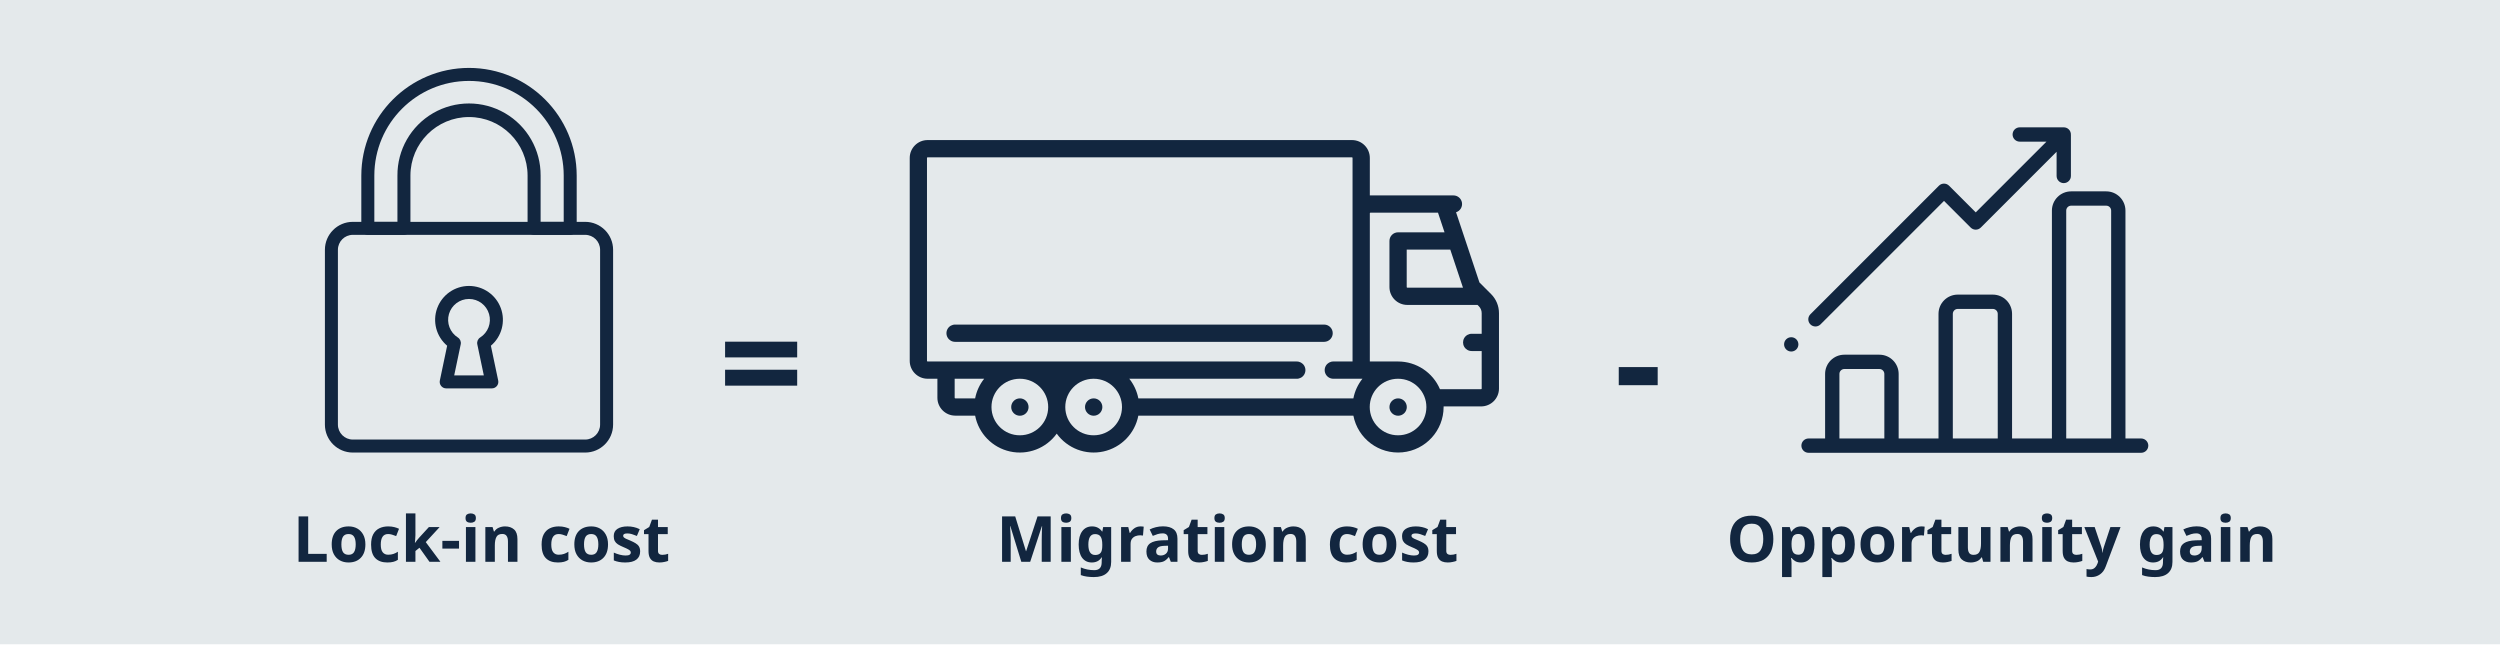
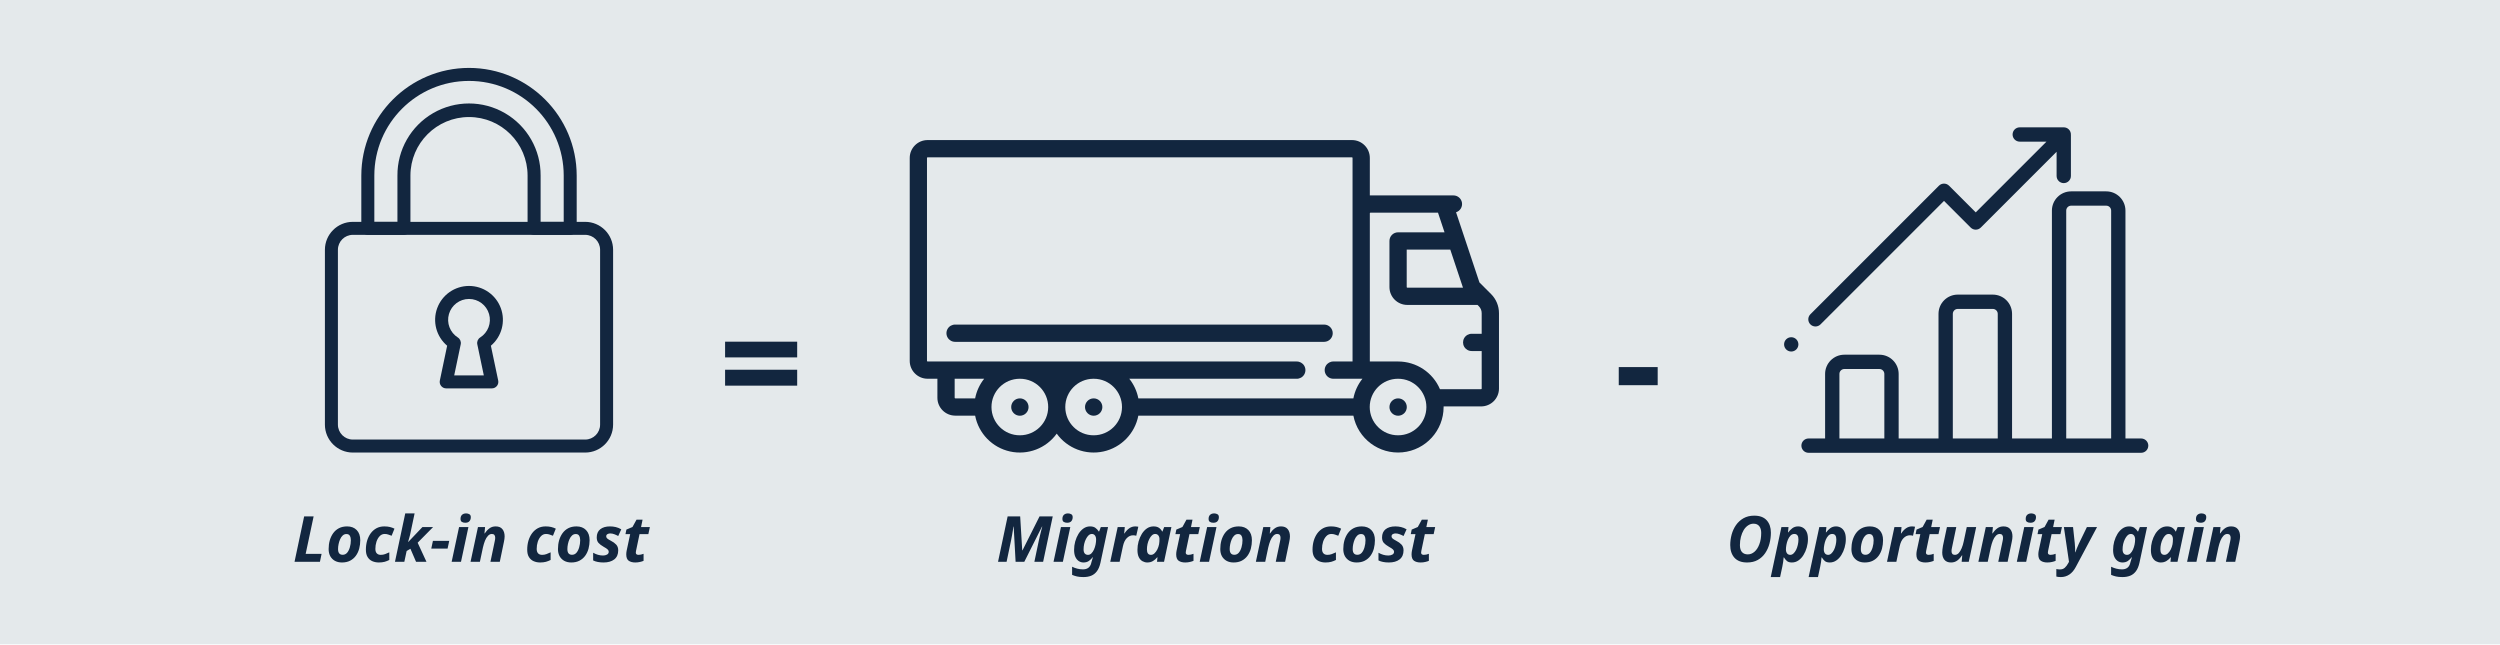
<svg xmlns="http://www.w3.org/2000/svg" width="589" height="151.785" viewBox="0 0 589 151.785">
-   <g id="Grupo_1075940" data-name="Grupo 1075940" transform="translate(-5334 7475)">
-     <rect id="Rectángulo_376430" data-name="Rectángulo 376430" width="589" height="151.785" transform="translate(5334 -7475)" fill="#e4e9eb" opacity="0.997" />
-     <g id="Grupo_1074641" data-name="Grupo 1074641" transform="translate(4953.331 -12528)">
-       <g id="desbloquear" transform="translate(393.034 5069)">
-         <g id="Grupo_1074618" data-name="Grupo 1074618" transform="translate(72.761)">
-           <g id="Grupo_1074617" data-name="Grupo 1074617">
-             <path id="Trazado_821971" data-name="Trazado 821971" d="M138.021,0a25.4,25.4,0,0,0-25.374,25.374V37.8a1.533,1.533,0,0,0,1.533,1.532h8.506a1.532,1.532,0,0,0,1.532-1.532V25.374a13.8,13.8,0,1,1,27.6,0V37.8a1.533,1.533,0,0,0,1.533,1.532h8.506a1.532,1.532,0,0,0,1.532-1.532V25.374A25.4,25.4,0,0,0,138.021,0Zm22.31,36.266h-5.442V25.374a16.867,16.867,0,1,0-33.733,0V36.266h-5.442V25.374a22.309,22.309,0,1,1,44.618,0Z" transform="translate(-112.647)" fill="#12263f" />
+   <g id="Grupo_1076386" data-name="Grupo 1076386" transform="translate(-5886 7475)">
+     <g id="Grupo_1075940" data-name="Grupo 1075940" transform="translate(552)">
+       <rect id="Rectángulo_376430" data-name="Rectángulo 376430" width="589" height="151.785" transform="translate(5334 -7475)" fill="#e4e9eb" opacity="0.997" />
+       <g id="Grupo_1074641" data-name="Grupo 1074641" transform="translate(4953.331 -12528)">
+         <g id="desbloquear" transform="translate(393.034 5069)">
+           <g id="Grupo_1074618" data-name="Grupo 1074618" transform="translate(72.761)">
+             <g id="Grupo_1074617" data-name="Grupo 1074617">
+               <path id="Trazado_821971" data-name="Trazado 821971" d="M138.021,0a25.4,25.4,0,0,0-25.374,25.374V37.8a1.533,1.533,0,0,0,1.533,1.532h8.506a1.532,1.532,0,0,0,1.532-1.532V25.374a13.8,13.8,0,1,1,27.6,0V37.8a1.533,1.533,0,0,0,1.533,1.532h8.506a1.532,1.532,0,0,0,1.532-1.532V25.374A25.4,25.4,0,0,0,138.021,0Zm22.31,36.266h-5.442V25.374a16.867,16.867,0,1,0-33.733,0V36.266h-5.442V25.374a22.309,22.309,0,1,1,44.618,0Z" transform="translate(-112.647)" fill="#12263f" />
+             </g>
+           </g>
+           <g id="Grupo_1074620" data-name="Grupo 1074620" transform="translate(64.183 36.266)">
+             <g id="Grupo_1074619" data-name="Grupo 1074619">
+               <path id="Trazado_821972" data-name="Trazado 821972" d="M125.5,204.89H70.765a6.59,6.59,0,0,0-6.582,6.582v41.194a6.59,6.59,0,0,0,6.582,6.582H125.5a6.59,6.59,0,0,0,6.582-6.583V211.472A6.59,6.59,0,0,0,125.5,204.89Zm3.518,47.777a3.522,3.522,0,0,1-3.518,3.518H70.765a3.522,3.522,0,0,1-3.518-3.518V211.472a3.522,3.522,0,0,1,3.518-3.518H125.5a3.522,3.522,0,0,1,3.518,3.518Z" transform="translate(-64.183 -204.89)" fill="#12263f" />
+             </g>
+           </g>
+           <g id="Grupo_1074622" data-name="Grupo 1074622" transform="translate(90.15 51.385)">
+             <g id="Grupo_1074621" data-name="Grupo 1074621">
+               <path id="Trazado_821973" data-name="Trazado 821973" d="M224.026,304.374a7.984,7.984,0,1,0-10.305,0L212,312.581a1.532,1.532,0,0,0,1.5,1.847h10.751a1.532,1.532,0,0,0,1.5-1.847Zm-2.524-1.94a1.533,1.533,0,0,0-.677,1.607l1.536,7.322h-6.977l1.537-7.321a1.532,1.532,0,0,0-.677-1.607,4.92,4.92,0,1,1,5.257,0Z" transform="translate(-210.889 -290.307)" fill="#12263f" />
+             </g>
          </g>
        </g>
-         <g id="Grupo_1074620" data-name="Grupo 1074620" transform="translate(64.183 36.266)">
-           <g id="Grupo_1074619" data-name="Grupo 1074619">
-             <path id="Trazado_821972" data-name="Trazado 821972" d="M125.5,204.89H70.765a6.59,6.59,0,0,0-6.582,6.582v41.194a6.59,6.59,0,0,0,6.582,6.582H125.5a6.59,6.59,0,0,0,6.582-6.583V211.472A6.59,6.59,0,0,0,125.5,204.89Zm3.518,47.777a3.522,3.522,0,0,1-3.518,3.518H70.765a3.522,3.522,0,0,1-3.518-3.518V211.472a3.522,3.522,0,0,1,3.518-3.518H125.5a3.522,3.522,0,0,1,3.518,3.518Z" transform="translate(-64.183 -204.89)" fill="#12263f" />
+         <text id="Lock-in_cost" data-name="Lock-in cost" transform="translate(449.669 5185.364)" fill="#12263f" font-size="15" font-family="SegoeUI-BoldItalic, Segoe UI" font-weight="700" font-style="italic">
+           <tspan x="0" y="0">Lock-in cost</tspan>
+         </text>
+         <text id="_" data-name="=" transform="translate(550 5151)" fill="#12263f" font-size="35" font-family="SegoeUI-Bold, Segoe UI" font-weight="700">
+           <tspan x="0" y="0">=</tspan>
+         </text>
+         <text id="_-" data-name="-" transform="translate(761 5151)" fill="#12263f" font-size="35" font-family="SegoeUI-Bold, Segoe UI" font-weight="700">
+           <tspan x="0" y="0">-</tspan>
+         </text>
+         <g id="camion_2_" data-name="camion (2)" transform="translate(595 4965.755)">
+           <g id="Grupo_1074626" data-name="Grupo 1074626" transform="translate(23.92 181.102)">
+             <g id="Grupo_1074625" data-name="Grupo 1074625" transform="translate(0 0)">
+               <path id="Trazado_821977" data-name="Trazado 821977" d="M90.262,344.692H90.24a2.045,2.045,0,1,0,.022,0Z" transform="translate(-88.218 -344.692)" fill="#12263f" />
+             </g>
+           </g>
+           <g id="Grupo_1074628" data-name="Grupo 1074628" transform="translate(41.308 181.102)">
+             <g id="Grupo_1074627" data-name="Grupo 1074627" transform="translate(0 0)">
+               <path id="Trazado_821978" data-name="Trazado 821978" d="M154.391,344.692h-.022a2.044,2.044,0,1,0,.022,0Z" transform="translate(-152.347 -344.692)" fill="#12263f" />
+             </g>
+           </g>
+           <g id="Grupo_1074630" data-name="Grupo 1074630" transform="translate(113.034 181.102)">
+             <g id="Grupo_1074629" data-name="Grupo 1074629" transform="translate(0 0)">
+               <path id="Trazado_821979" data-name="Trazado 821979" d="M418.923,344.692H418.9a2.044,2.044,0,1,0,.022,0Z" transform="translate(-416.879 -344.692)" fill="#12263f" />
+             </g>
+           </g>
+           <g id="Grupo_1074632" data-name="Grupo 1074632" transform="translate(0 120.245)">
+             <g id="Grupo_1074631" data-name="Grupo 1074631">
+               <path id="Trazado_821980" data-name="Trazado 821980" d="M136.956,156.516l-2.734-2.734-5.508-16.525a2.033,2.033,0,0,0-.616-3.971H108.4v-8.833a4.212,4.212,0,0,0-4.207-4.207H4.207A4.212,4.212,0,0,0,0,124.452v47.817a4.212,4.212,0,0,0,4.207,4.207H6.52v4.486a4.212,4.212,0,0,0,4.207,4.207H15.41a10.72,10.72,0,0,0,19.226,4.24,10.721,10.721,0,0,0,19.226-4.24h50.663a10.727,10.727,0,0,0,21.259-2.034c0-.047,0-.092,0-.139h8.838a4.212,4.212,0,0,0,4.207-4.207V161.028A6.337,6.337,0,0,0,136.956,156.516ZM15.41,181.1H10.728a.14.14,0,0,1-.14-.14v-4.486h6.953A10.686,10.686,0,0,0,15.41,181.1ZM25.942,189.8a6.66,6.66,0,0,1-.041-13.32h.084a6.66,6.66,0,0,1-.042,13.32Zm17.388,0a6.66,6.66,0,0,1-.042-13.32h.084a6.66,6.66,0,0,1-.042,13.32Zm61.194-8.694H53.862a10.684,10.684,0,0,0-2.131-4.626H91.148a2.034,2.034,0,1,0,0-4.067H4.207a.14.14,0,0,1-.14-.14V124.452a.14.14,0,0,1,.14-.14h99.982a.14.14,0,0,1,.14.14V172.41H99.843a2.034,2.034,0,1,0,0,4.067h6.813A10.683,10.683,0,0,0,104.525,181.1Zm25.823-26.082H117.23a.14.14,0,0,1-.14-.14v-8.834h10.266ZM115.057,189.8a6.66,6.66,0,0,1-.041-13.32h.056a6.66,6.66,0,0,1-.014,13.321Zm19.7-11.006a.14.14,0,0,1-.14.14h-9.694a10.743,10.743,0,0,0-9.868-6.522H108.4V137.493h0a.14.14,0,0,1,.14-.14h15.922L126,141.979H115.057a2.034,2.034,0,0,0-2.034,2.034V154.88a4.212,4.212,0,0,0,4.207,4.207h16.546l.3.3a2.3,2.3,0,0,1,.678,1.636v4.861h-2.313a2.034,2.034,0,1,0,0,4.067h2.313Z" transform="translate(0 -120.245)" fill="#12263f" />
+             </g>
+           </g>
+           <g id="Grupo_1074634" data-name="Grupo 1074634" transform="translate(8.694 163.715)">
+             <g id="Grupo_1074633" data-name="Grupo 1074633">
+               <path id="Trazado_821981" data-name="Trazado 821981" d="M121.038,280.567H34.1a2.034,2.034,0,1,0,0,4.067h86.941a2.034,2.034,0,0,0,0-4.067Z" transform="translate(-32.064 -280.567)" fill="#12263f" />
+             </g>
          </g>
        </g>
-         <g id="Grupo_1074622" data-name="Grupo 1074622" transform="translate(90.15 51.385)">
-           <g id="Grupo_1074621" data-name="Grupo 1074621">
-             <path id="Trazado_821973" data-name="Trazado 821973" d="M224.026,304.374a7.984,7.984,0,1,0-10.305,0L212,312.581a1.532,1.532,0,0,0,1.5,1.847h10.751a1.532,1.532,0,0,0,1.5-1.847Zm-2.524-1.94a1.533,1.533,0,0,0-.677,1.607l1.536,7.322h-6.977l1.537-7.321a1.532,1.532,0,0,0-.677-1.607,4.92,4.92,0,1,1,5.257,0Z" transform="translate(-210.889 -290.307)" fill="#12263f" />
+         <text id="Migration_cost" data-name="Migration cost" transform="translate(615.413 5185.364)" fill="#12263f" font-size="15" font-family="SegoeUI-BoldItalic, Segoe UI" font-weight="700" font-style="italic">
+           <tspan x="0" y="0">Migration cost</tspan>
+         </text>
+         <text id="Opportunity_gain" data-name="Opportunity gain" transform="translate(787.406 5185.364)" fill="#12263f" font-size="15" font-family="SegoeUI-BoldItalic, Segoe UI" font-weight="700" font-style="italic">
+           <tspan x="0" y="0">Opportunity gain</tspan>
+         </text>
+         <g id="grafico-de-barras" transform="translate(791.208 5074)">
+           <g id="Grupo_1074636" data-name="Grupo 1074636" transform="translate(13.872 24.085)">
+             <g id="Grupo_1074635" data-name="Grupo 1074635">
+               <path id="Trazado_821982" data-name="Trazado 821982" d="M93.647,204.876h-3.7v-53.69a4.537,4.537,0,0,0-4.532-4.532H77.152a4.537,4.537,0,0,0-4.532,4.532v53.69H63.231V175.512A4.537,4.537,0,0,0,58.7,170.98H50.434a4.537,4.537,0,0,0-4.532,4.532v29.364H36.513V189.668a4.537,4.537,0,0,0-4.532-4.532H23.716a4.537,4.537,0,0,0-4.532,4.532v15.207h-3.9a1.686,1.686,0,1,0,0,3.372h78.36a1.686,1.686,0,1,0,0-3.372Zm-60.506,0H22.556V189.668a1.161,1.161,0,0,1,1.16-1.16h8.265a1.161,1.161,0,0,1,1.16,1.16v15.207Zm26.718,0H49.274V175.512a1.161,1.161,0,0,1,1.16-1.16H58.7a1.162,1.162,0,0,1,1.16,1.16Zm26.718,0H75.992v-53.69a1.161,1.161,0,0,1,1.16-1.16h8.265a1.161,1.161,0,0,1,1.16,1.16v53.69Z" transform="translate(-13.601 -146.654)" fill="#12263f" />
+             </g>
          </g>
-         </g>
-       </g>
-       <text id="Lock-in_cost" data-name="Lock-in cost" transform="translate(449.669 5185.364)" fill="#12263f" font-size="15" font-family="SegoeUI-Bold, Segoe UI" font-weight="700">
-         <tspan x="0" y="0">Lock-in cost</tspan>
-       </text>
-       <text id="_" data-name="=" transform="translate(550 5151)" fill="#12263f" font-size="35" font-family="SegoeUI-Bold, Segoe UI" font-weight="700">
-         <tspan x="0" y="0">=</tspan>
-       </text>
-       <text id="_-" data-name="-" transform="translate(761 5151)" fill="#12263f" font-size="35" font-family="SegoeUI-Bold, Segoe UI" font-weight="700">
-         <tspan x="0" y="0">-</tspan>
-       </text>
-       <g id="camion_2_" data-name="camion (2)" transform="translate(595 4965.755)">
-         <g id="Grupo_1074626" data-name="Grupo 1074626" transform="translate(23.92 181.102)">
-           <g id="Grupo_1074625" data-name="Grupo 1074625" transform="translate(0 0)">
-             <path id="Trazado_821977" data-name="Trazado 821977" d="M90.262,344.692H90.24a2.045,2.045,0,1,0,.022,0Z" transform="translate(-88.218 -344.692)" fill="#12263f" />
+           <g id="Grupo_1074638" data-name="Grupo 1074638" transform="translate(15.474 9)">
+             <g id="Grupo_1074637" data-name="Grupo 1074637">
+               <path id="Trazado_821983" data-name="Trazado 821983" d="M161.235,1.773A1.68,1.68,0,0,0,159.466,0c-.027,0-.054,0-.082,0h-10.2a1.686,1.686,0,1,0,0,3.372h6.3L138.816,20.038l-6.285-6.285a1.686,1.686,0,0,0-2.384,0L99.84,44.061a1.686,1.686,0,0,0,2.384,2.384l29.115-29.115,6.285,6.285a1.686,1.686,0,0,0,2.384,0L157.867,5.756v5.7a1.686,1.686,0,1,0,3.372,0v-9.6C161.239,1.827,161.236,1.8,161.235,1.773Z" transform="translate(-99.346)" fill="#12263f" />
+             </g>
          </g>
-         </g>
-         <g id="Grupo_1074628" data-name="Grupo 1074628" transform="translate(41.308 181.102)">
-           <g id="Grupo_1074627" data-name="Grupo 1074627" transform="translate(0 0)">
-             <path id="Trazado_821978" data-name="Trazado 821978" d="M154.391,344.692h-.022a2.044,2.044,0,1,0,.022,0Z" transform="translate(-152.347 -344.692)" fill="#12263f" />
-           </g>
-         </g>
-         <g id="Grupo_1074630" data-name="Grupo 1074630" transform="translate(113.034 181.102)">
-           <g id="Grupo_1074629" data-name="Grupo 1074629" transform="translate(0 0)">
-             <path id="Trazado_821979" data-name="Trazado 821979" d="M418.923,344.692H418.9a2.044,2.044,0,1,0,.022,0Z" transform="translate(-416.879 -344.692)" fill="#12263f" />
-           </g>
-         </g>
-         <g id="Grupo_1074632" data-name="Grupo 1074632" transform="translate(0 120.245)">
-           <g id="Grupo_1074631" data-name="Grupo 1074631">
-             <path id="Trazado_821980" data-name="Trazado 821980" d="M136.956,156.516l-2.734-2.734-5.508-16.525a2.033,2.033,0,0,0-.616-3.971H108.4v-8.833a4.212,4.212,0,0,0-4.207-4.207H4.207A4.212,4.212,0,0,0,0,124.452v47.817a4.212,4.212,0,0,0,4.207,4.207H6.52v4.486a4.212,4.212,0,0,0,4.207,4.207H15.41a10.72,10.72,0,0,0,19.226,4.24,10.721,10.721,0,0,0,19.226-4.24h50.663a10.727,10.727,0,0,0,21.259-2.034c0-.047,0-.092,0-.139h8.838a4.212,4.212,0,0,0,4.207-4.207V161.028A6.337,6.337,0,0,0,136.956,156.516ZM15.41,181.1H10.728a.14.14,0,0,1-.14-.14v-4.486h6.953A10.686,10.686,0,0,0,15.41,181.1ZM25.942,189.8a6.66,6.66,0,0,1-.041-13.32h.084a6.66,6.66,0,0,1-.042,13.32Zm17.388,0a6.66,6.66,0,0,1-.042-13.32h.084a6.66,6.66,0,0,1-.042,13.32Zm61.194-8.694H53.862a10.684,10.684,0,0,0-2.131-4.626H91.148a2.034,2.034,0,1,0,0-4.067H4.207a.14.14,0,0,1-.14-.14V124.452a.14.14,0,0,1,.14-.14h99.982a.14.14,0,0,1,.14.14V172.41H99.843a2.034,2.034,0,1,0,0,4.067h6.813A10.683,10.683,0,0,0,104.525,181.1Zm25.823-26.082H117.23a.14.14,0,0,1-.14-.14v-8.834h10.266ZM115.057,189.8a6.66,6.66,0,0,1-.041-13.32h.056a6.66,6.66,0,0,1-.014,13.321Zm19.7-11.006a.14.14,0,0,1-.14.14h-9.694a10.743,10.743,0,0,0-9.868-6.522H108.4V137.493h0a.14.14,0,0,1,.14-.14h15.922L126,141.979H115.057a2.034,2.034,0,0,0-2.034,2.034V154.88a4.212,4.212,0,0,0,4.207,4.207h16.546l.3.3a2.3,2.3,0,0,1,.678,1.636v4.861h-2.313a2.034,2.034,0,1,0,0,4.067h2.313Z" transform="translate(0 -120.245)" fill="#12263f" />
-           </g>
-         </g>
-         <g id="Grupo_1074634" data-name="Grupo 1074634" transform="translate(8.694 163.715)">
-           <g id="Grupo_1074633" data-name="Grupo 1074633">
-             <path id="Trazado_821981" data-name="Trazado 821981" d="M121.038,280.567H34.1a2.034,2.034,0,1,0,0,4.067h86.941a2.034,2.034,0,0,0,0-4.067Z" transform="translate(-32.064 -280.567)" fill="#12263f" />
-           </g>
-         </g>
-       </g>
-       <text id="Migration_cost" data-name="Migration cost" transform="translate(615.413 5185.364)" fill="#12263f" font-size="15" font-family="SegoeUI-Bold, Segoe UI" font-weight="700">
-         <tspan x="0" y="0">Migration cost</tspan>
-       </text>
-       <text id="Opportunity_gain" data-name="Opportunity gain" transform="translate(787.406 5185.364)" fill="#12263f" font-size="15" font-family="SegoeUI-Bold, Segoe UI" font-weight="700">
-         <tspan x="0" y="0">Opportunity gain</tspan>
-       </text>
-       <g id="grafico-de-barras" transform="translate(791.208 5074)">
-         <g id="Grupo_1074636" data-name="Grupo 1074636" transform="translate(13.872 24.085)">
-           <g id="Grupo_1074635" data-name="Grupo 1074635">
-             <path id="Trazado_821982" data-name="Trazado 821982" d="M93.647,204.876h-3.7v-53.69a4.537,4.537,0,0,0-4.532-4.532H77.152a4.537,4.537,0,0,0-4.532,4.532v53.69H63.231V175.512A4.537,4.537,0,0,0,58.7,170.98H50.434a4.537,4.537,0,0,0-4.532,4.532v29.364H36.513V189.668a4.537,4.537,0,0,0-4.532-4.532H23.716a4.537,4.537,0,0,0-4.532,4.532v15.207h-3.9a1.686,1.686,0,1,0,0,3.372h78.36a1.686,1.686,0,1,0,0-3.372Zm-60.506,0H22.556V189.668a1.161,1.161,0,0,1,1.16-1.16h8.265a1.161,1.161,0,0,1,1.16,1.16v15.207Zm26.718,0H49.274V175.512a1.161,1.161,0,0,1,1.16-1.16H58.7a1.162,1.162,0,0,1,1.16,1.16Zm26.718,0H75.992v-53.69a1.161,1.161,0,0,1,1.16-1.16h8.265a1.161,1.161,0,0,1,1.16,1.16v53.69Z" transform="translate(-13.601 -146.654)" fill="#12263f" />
-           </g>
-         </g>
-         <g id="Grupo_1074638" data-name="Grupo 1074638" transform="translate(15.474 9)">
-           <g id="Grupo_1074637" data-name="Grupo 1074637">
-             <path id="Trazado_821983" data-name="Trazado 821983" d="M161.235,1.773A1.68,1.68,0,0,0,159.466,0c-.027,0-.054,0-.082,0h-10.2a1.686,1.686,0,1,0,0,3.372h6.3L138.816,20.038l-6.285-6.285a1.686,1.686,0,0,0-2.384,0L99.84,44.061a1.686,1.686,0,0,0,2.384,2.384l29.115-29.115,6.285,6.285a1.686,1.686,0,0,0,2.384,0L157.867,5.756v5.7a1.686,1.686,0,1,0,3.372,0v-9.6C161.239,1.827,161.236,1.8,161.235,1.773Z" transform="translate(-99.346)" fill="#12263f" />
-           </g>
-         </g>
-         <g id="Grupo_1074640" data-name="Grupo 1074640" transform="translate(9.792 58.449)">
-           <g id="Grupo_1074639" data-name="Grupo 1074639" transform="translate(0)">
-             <circle id="Elipse_10495" data-name="Elipse 10495" cx="1.686" cy="1.686" r="1.686" fill="#12263f" />
+           <g id="Grupo_1074640" data-name="Grupo 1074640" transform="translate(9.792 58.449)">
+             <g id="Grupo_1074639" data-name="Grupo 1074639" transform="translate(0)">
+               <circle id="Elipse_10495" data-name="Elipse 10495" cx="1.686" cy="1.686" r="1.686" fill="#12263f" />
+             </g>
          </g>
        </g>
      </g>
    </g>
  </g>
</svg>
